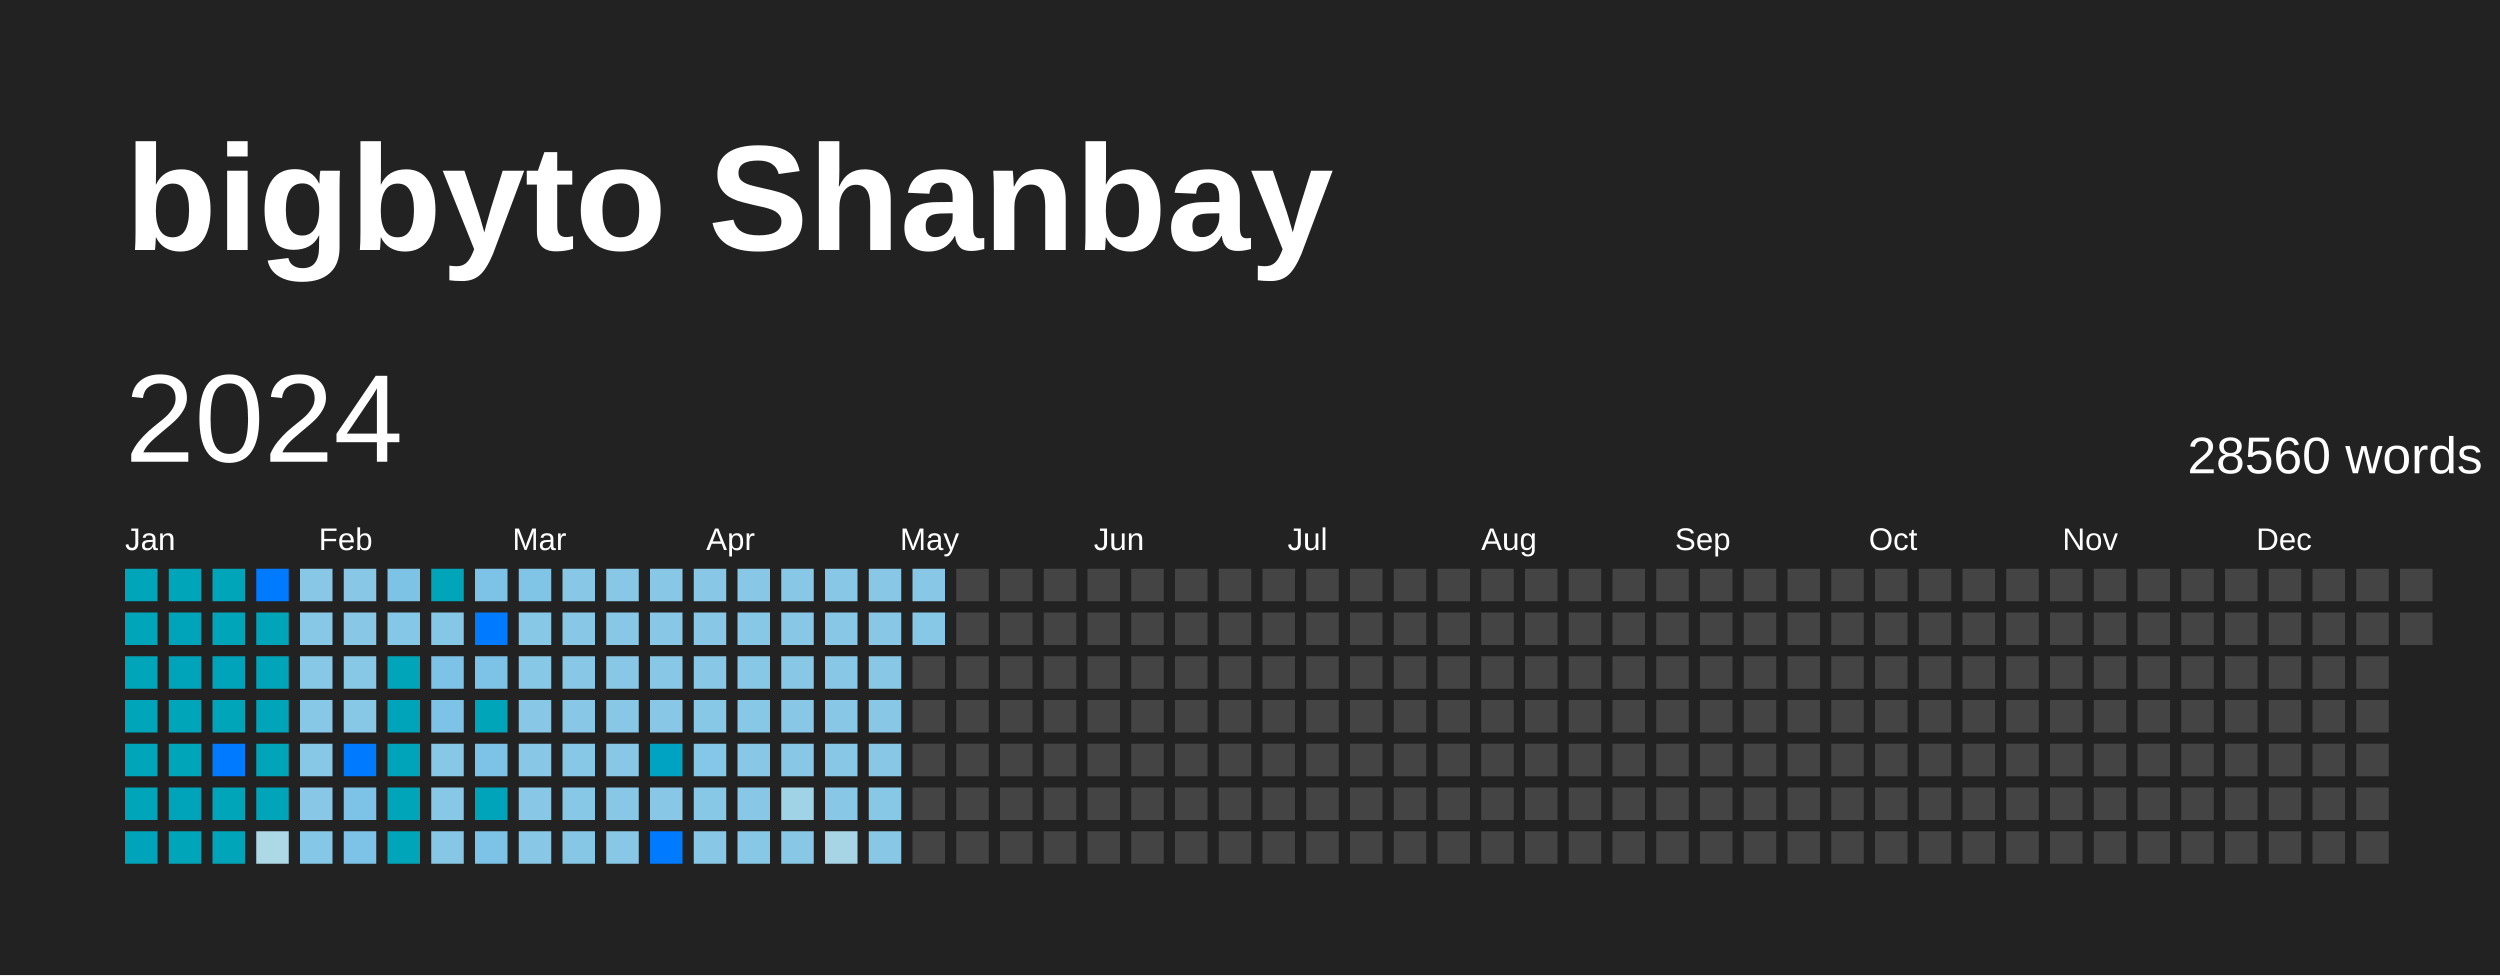
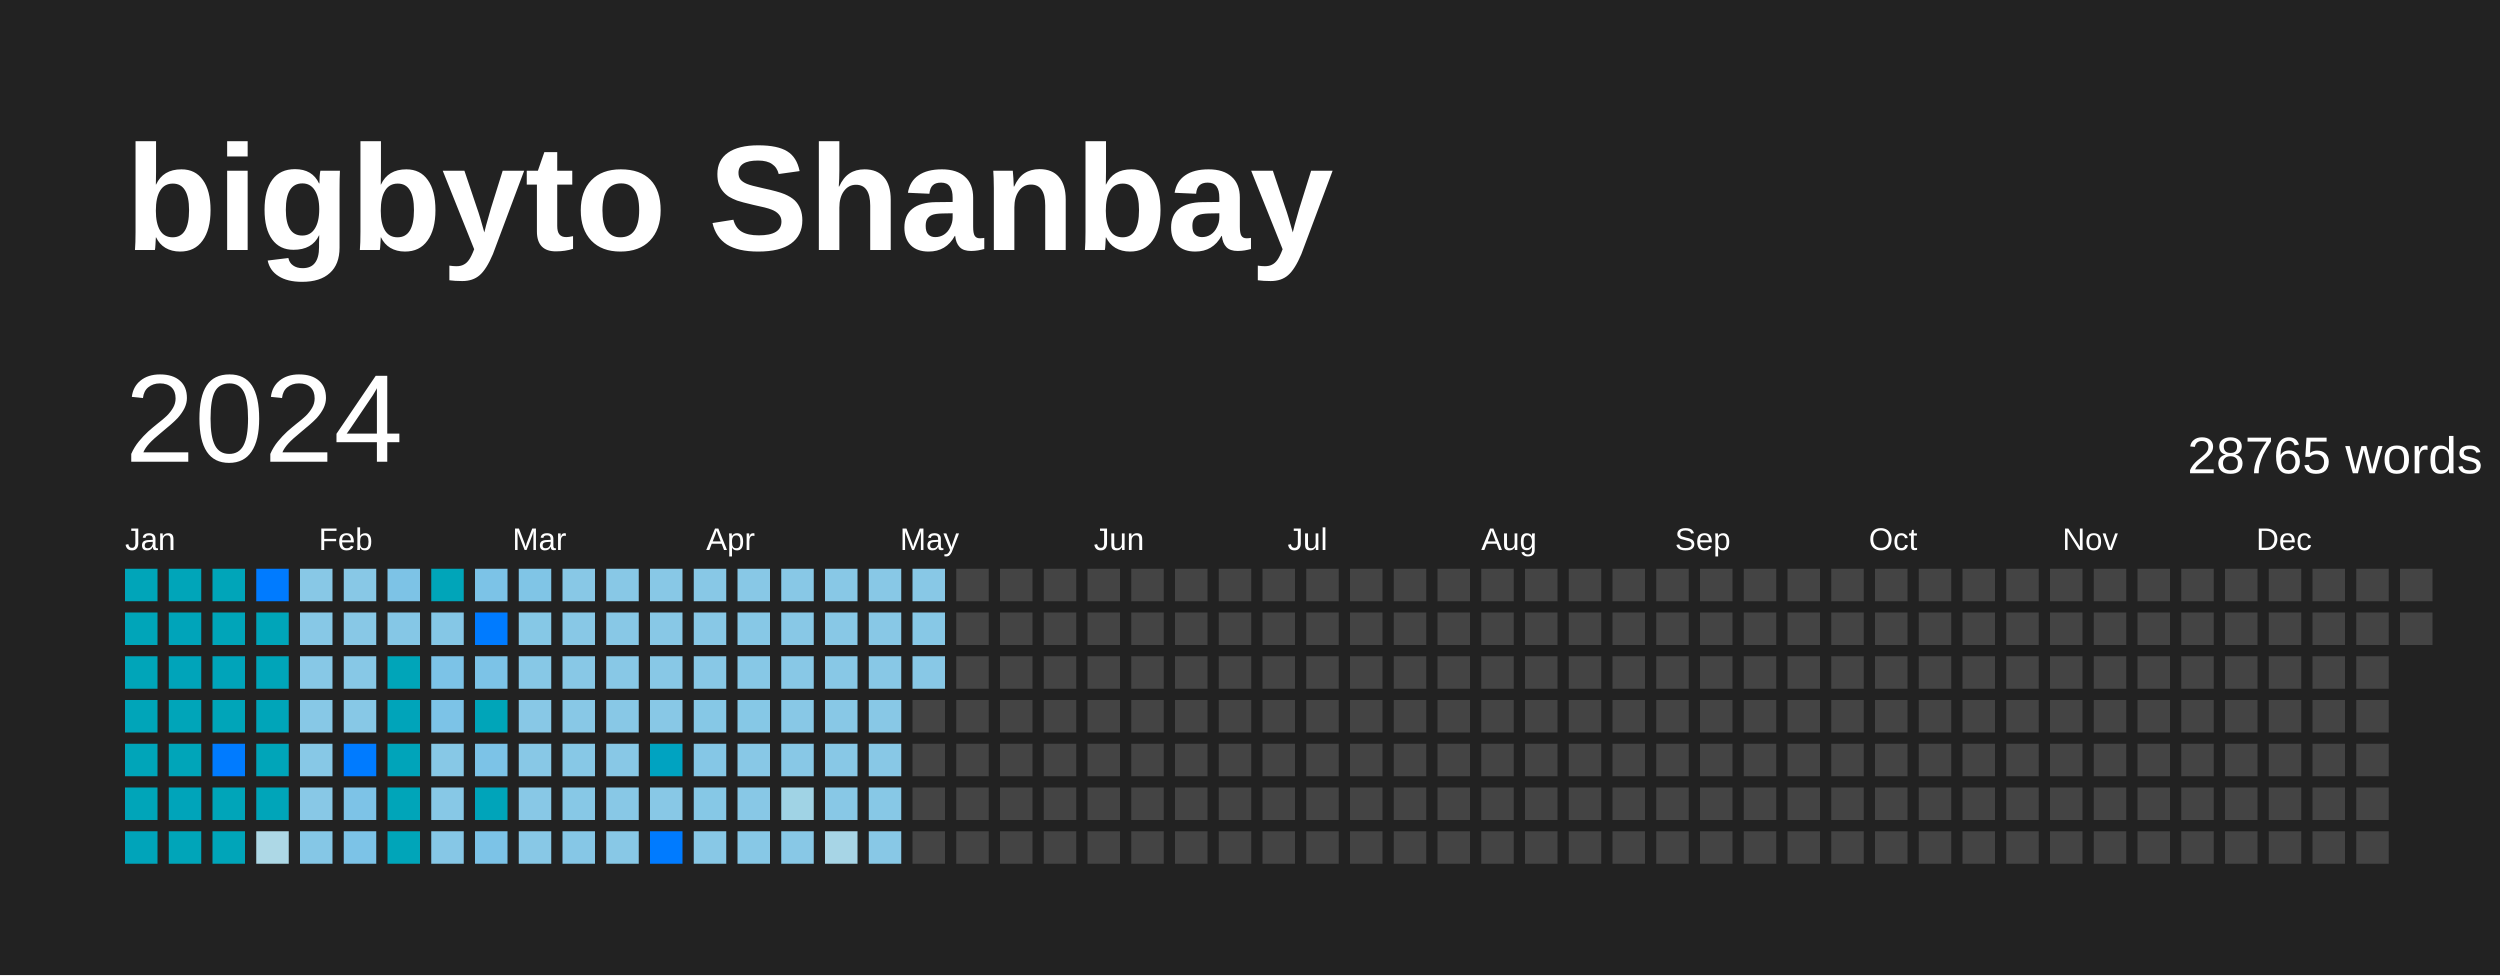
<svg xmlns="http://www.w3.org/2000/svg" baseProfile="full" height="78mm" version="1.1" viewBox="0,0,200,78" width="200mm">
  <defs />
  <rect fill="#222222" height="78" width="200" x="0" y="0" />
  <text fill="#FFFFFF" style="font-size:12px; font-family:Arial; font-weight:bold;" x="10" y="20">bigbyto Shanbay</text>
  <text dominant-baseline="hanging" fill="#FFFFFF" style="font-size:10.0px; font-family:Arial;" x="10" y="30">2024</text>
-   <text dominant-baseline="hanging" fill="#FFFFFF" style="font-size:4.125px; font-family:Arial;" x="175" y="35">28560 words</text>
+   <text dominant-baseline="hanging" fill="#FFFFFF" style="font-size:4.125px; font-family:Arial;" x="175" y="35">28765 words</text>
  <text fill="#FFFFFF" style="font-size:2.5px; font-family:Arial" x="10.0" y="44">Jan</text>
  <text fill="#FFFFFF" style="font-size:2.5px; font-family:Arial" x="25.5" y="44">Feb</text>
  <text fill="#FFFFFF" style="font-size:2.5px; font-family:Arial" x="41.0" y="44">Mar</text>
  <text fill="#FFFFFF" style="font-size:2.5px; font-family:Arial" x="56.5" y="44">Apr</text>
  <text fill="#FFFFFF" style="font-size:2.5px; font-family:Arial" x="72.0" y="44">May</text>
  <text fill="#FFFFFF" style="font-size:2.5px; font-family:Arial" x="87.5" y="44">Jun</text>
  <text fill="#FFFFFF" style="font-size:2.5px; font-family:Arial" x="103.0" y="44">Jul</text>
  <text fill="#FFFFFF" style="font-size:2.5px; font-family:Arial" x="118.5" y="44">Aug</text>
  <text fill="#FFFFFF" style="font-size:2.5px; font-family:Arial" x="134.0" y="44">Sep</text>
  <text fill="#FFFFFF" style="font-size:2.5px; font-family:Arial" x="149.5" y="44">Oct</text>
  <text fill="#FFFFFF" style="font-size:2.5px; font-family:Arial" x="165.0" y="44">Nov</text>
  <text fill="#FFFFFF" style="font-size:2.5px; font-family:Arial" x="180.5" y="44">Dec</text>
  <rect fill="#00a5b9" height="2.6" width="2.6" x="10.0" y="45.5" />
  <rect fill="#00a5b9" height="2.6" width="2.6" x="10.0" y="49.0" />
  <rect fill="#00a5b9" height="2.6" width="2.6" x="10.0" y="52.5" />
  <rect fill="#00a5b9" height="2.6" width="2.6" x="10.0" y="56.0" />
  <rect fill="#00a5b9" height="2.6" width="2.6" x="10.0" y="59.5" />
  <rect fill="#00a5b9" height="2.6" width="2.6" x="10.0" y="63.0" />
  <rect fill="#00a4ba" height="2.6" width="2.6" x="10.0" y="66.5" />
  <rect fill="#00a5b9" height="2.6" width="2.6" x="13.5" y="45.5" />
  <rect fill="#00a4ba" height="2.6" width="2.6" x="13.5" y="49.0" />
  <rect fill="#00a4ba" height="2.6" width="2.6" x="13.5" y="52.5" />
  <rect fill="#00a5b9" height="2.6" width="2.6" x="13.5" y="56.0" />
  <rect fill="#00a5b9" height="2.6" width="2.6" x="13.5" y="59.5" />
  <rect fill="#00a4ba" height="2.6" width="2.6" x="13.5" y="63.0" />
  <rect fill="#00a5b9" height="2.6" width="2.6" x="13.5" y="66.5" />
  <rect fill="#00a5b9" height="2.6" width="2.6" x="17.0" y="45.5" />
  <rect fill="#00a5b9" height="2.6" width="2.6" x="17.0" y="49.0" />
  <rect fill="#00a4ba" height="2.6" width="2.6" x="17.0" y="52.5" />
  <rect fill="#00a5b9" height="2.6" width="2.6" x="17.0" y="56.0" />
  <rect fill="#007BFF" height="2.6" width="2.6" x="17.0" y="59.5" />
  <rect fill="#00a5b9" height="2.6" width="2.6" x="17.0" y="63.0" />
  <rect fill="#00a5b9" height="2.6" width="2.6" x="17.0" y="66.5" />
  <rect fill="#007BFF" height="2.6" width="2.6" x="20.5" y="45.5" />
  <rect fill="#00a5b9" height="2.6" width="2.6" x="20.5" y="49.0" />
  <rect fill="#00a5b9" height="2.6" width="2.6" x="20.5" y="52.5" />
  <rect fill="#00a5b9" height="2.6" width="2.6" x="20.5" y="56.0" />
  <rect fill="#00a5b9" height="2.6" width="2.6" x="20.5" y="59.5" />
  <rect fill="#00a5b9" height="2.6" width="2.6" x="20.5" y="63.0" />
  <rect fill="#add8e6" height="2.6" width="2.6" x="20.5" y="66.5" />
  <rect fill="#88c8e6" height="2.6" width="2.6" x="24.0" y="45.5" />
  <rect fill="#87c8e6" height="2.6" width="2.6" x="24.0" y="49.0" />
  <rect fill="#87c8e6" height="2.6" width="2.6" x="24.0" y="52.5" />
  <rect fill="#87c8e6" height="2.6" width="2.6" x="24.0" y="56.0" />
  <rect fill="#87c8e6" height="2.6" width="2.6" x="24.0" y="59.5" />
  <rect fill="#88c8e6" height="2.6" width="2.6" x="24.0" y="63.0" />
  <rect fill="#85c7e6" height="2.6" width="2.6" x="24.0" y="66.5" />
  <rect fill="#88c8e6" height="2.6" width="2.6" x="27.5" y="45.5" />
  <rect fill="#88c8e6" height="2.6" width="2.6" x="27.5" y="49.0" />
  <rect fill="#87c8e6" height="2.6" width="2.6" x="27.5" y="52.5" />
  <rect fill="#87c8e6" height="2.6" width="2.6" x="27.5" y="56.0" />
  <rect fill="#007BFF" height="2.6" width="2.6" x="27.5" y="59.5" />
  <rect fill="#7dc3e7" height="2.6" width="2.6" x="27.5" y="63.0" />
  <rect fill="#7cc3e7" height="2.6" width="2.6" x="27.5" y="66.5" />
  <rect fill="#7dc3e6" height="2.6" width="2.6" x="31.0" y="45.5" />
  <rect fill="#85c7e6" height="2.6" width="2.6" x="31.0" y="49.0" />
  <rect fill="#00a5b9" height="2.6" width="2.6" x="31.0" y="52.5" />
  <rect fill="#00a4ba" height="2.6" width="2.6" x="31.0" y="56.0" />
  <rect fill="#00a4ba" height="2.6" width="2.6" x="31.0" y="59.5" />
  <rect fill="#00a5b9" height="2.6" width="2.6" x="31.0" y="63.0" />
  <rect fill="#00a5b9" height="2.6" width="2.6" x="31.0" y="66.5" />
  <rect fill="#00a5b9" height="2.6" width="2.6" x="34.5" y="45.5" />
  <rect fill="#85c7e6" height="2.6" width="2.6" x="34.5" y="49.0" />
  <rect fill="#7cc3e7" height="2.6" width="2.6" x="34.5" y="52.5" />
  <rect fill="#7cc3e7" height="2.6" width="2.6" x="34.5" y="56.0" />
  <rect fill="#87c8e6" height="2.6" width="2.6" x="34.5" y="59.5" />
  <rect fill="#87c8e6" height="2.6" width="2.6" x="34.5" y="63.0" />
  <rect fill="#86c7e6" height="2.6" width="2.6" x="34.5" y="66.5" />
  <rect fill="#7cc3e7" height="2.6" width="2.6" x="38.0" y="45.5" />
  <rect fill="#007BFF" height="2.6" width="2.6" x="38.0" y="49.0" />
  <rect fill="#7cc3e7" height="2.6" width="2.6" x="38.0" y="52.5" />
  <rect fill="#00a5b9" height="2.6" width="2.6" x="38.0" y="56.0" />
  <rect fill="#7cc3e7" height="2.6" width="2.6" x="38.0" y="59.5" />
  <rect fill="#00a4ba" height="2.6" width="2.6" x="38.0" y="63.0" />
  <rect fill="#7cc3e7" height="2.6" width="2.6" x="38.0" y="66.5" />
  <rect fill="#80c5e6" height="2.6" width="2.6" x="41.5" y="45.5" />
  <rect fill="#86c8e6" height="2.6" width="2.6" x="41.5" y="49.0" />
  <rect fill="#87c8e6" height="2.6" width="2.6" x="41.5" y="52.5" />
  <rect fill="#88c8e6" height="2.6" width="2.6" x="41.5" y="56.0" />
  <rect fill="#88c8e6" height="2.6" width="2.6" x="41.5" y="59.5" />
  <rect fill="#88c8e6" height="2.6" width="2.6" x="41.5" y="63.0" />
  <rect fill="#88c8e6" height="2.6" width="2.6" x="41.5" y="66.5" />
  <rect fill="#88c8e6" height="2.6" width="2.6" x="45.0" y="45.5" />
  <rect fill="#88c8e6" height="2.6" width="2.6" x="45.0" y="49.0" />
  <rect fill="#88c8e6" height="2.6" width="2.6" x="45.0" y="52.5" />
  <rect fill="#88c8e6" height="2.6" width="2.6" x="45.0" y="56.0" />
  <rect fill="#87c8e6" height="2.6" width="2.6" x="45.0" y="59.5" />
  <rect fill="#87c8e6" height="2.6" width="2.6" x="45.0" y="63.0" />
  <rect fill="#86c7e6" height="2.6" width="2.6" x="45.0" y="66.5" />
  <rect fill="#88c8e6" height="2.6" width="2.6" x="48.5" y="45.5" />
  <rect fill="#88c8e6" height="2.6" width="2.6" x="48.5" y="49.0" />
  <rect fill="#88c8e6" height="2.6" width="2.6" x="48.5" y="52.5" />
  <rect fill="#88c8e6" height="2.6" width="2.6" x="48.5" y="56.0" />
  <rect fill="#88c8e6" height="2.6" width="2.6" x="48.5" y="59.5" />
  <rect fill="#88c8e6" height="2.6" width="2.6" x="48.5" y="63.0" />
  <rect fill="#88c8e6" height="2.6" width="2.6" x="48.5" y="66.5" />
  <rect fill="#88c8e6" height="2.6" width="2.6" x="52.0" y="45.5" />
  <rect fill="#88c8e6" height="2.6" width="2.6" x="52.0" y="49.0" />
  <rect fill="#88c8e6" height="2.6" width="2.6" x="52.0" y="52.5" />
  <rect fill="#88c8e6" height="2.6" width="2.6" x="52.0" y="56.0" />
  <rect fill="#00a3c1" height="2.6" width="2.6" x="52.0" y="59.5" />
  <rect fill="#88c8e6" height="2.6" width="2.6" x="52.0" y="63.0" />
  <rect fill="#007BFF" height="2.6" width="2.6" x="52.0" y="66.5" />
  <rect fill="#88c8e6" height="2.6" width="2.6" x="55.5" y="45.5" />
  <rect fill="#88c8e6" height="2.6" width="2.6" x="55.5" y="49.0" />
  <rect fill="#88c8e6" height="2.6" width="2.6" x="55.5" y="52.5" />
  <rect fill="#86c8e6" height="2.6" width="2.6" x="55.5" y="56.0" />
  <rect fill="#85c7e6" height="2.6" width="2.6" x="55.5" y="59.5" />
  <rect fill="#86c8e6" height="2.6" width="2.6" x="55.5" y="63.0" />
  <rect fill="#88c8e6" height="2.6" width="2.6" x="55.5" y="66.5" />
  <rect fill="#88c8e6" height="2.6" width="2.6" x="59.0" y="45.5" />
  <rect fill="#87c8e6" height="2.6" width="2.6" x="59.0" y="49.0" />
  <rect fill="#87c8e6" height="2.6" width="2.6" x="59.0" y="52.5" />
  <rect fill="#86c8e6" height="2.6" width="2.6" x="59.0" y="56.0" />
  <rect fill="#88c8e6" height="2.6" width="2.6" x="59.0" y="59.5" />
  <rect fill="#88c8e6" height="2.6" width="2.6" x="59.0" y="63.0" />
  <rect fill="#87c8e6" height="2.6" width="2.6" x="59.0" y="66.5" />
  <rect fill="#88c8e6" height="2.6" width="2.6" x="62.5" y="45.5" />
  <rect fill="#88c8e6" height="2.6" width="2.6" x="62.5" y="49.0" />
  <rect fill="#88c8e6" height="2.6" width="2.6" x="62.5" y="52.5" />
  <rect fill="#88c8e6" height="2.6" width="2.6" x="62.5" y="56.0" />
  <rect fill="#88c8e6" height="2.6" width="2.6" x="62.5" y="59.5" />
  <rect fill="#a0d3e5" height="2.6" width="2.6" x="62.5" y="63.0" />
  <rect fill="#88c8e6" height="2.6" width="2.6" x="62.5" y="66.5" />
  <rect fill="#88c8e6" height="2.6" width="2.6" x="66.0" y="45.5" />
  <rect fill="#88c8e6" height="2.6" width="2.6" x="66.0" y="49.0" />
  <rect fill="#88c8e6" height="2.6" width="2.6" x="66.0" y="52.5" />
  <rect fill="#88c8e6" height="2.6" width="2.6" x="66.0" y="56.0" />
  <rect fill="#88c8e6" height="2.6" width="2.6" x="66.0" y="59.5" />
  <rect fill="#88c8e6" height="2.6" width="2.6" x="66.0" y="63.0" />
  <rect fill="#a7d5e6" height="2.6" width="2.6" x="66.0" y="66.5" />
  <rect fill="#88c8e6" height="2.6" width="2.6" x="69.5" y="45.5" />
  <rect fill="#88c8e6" height="2.6" width="2.6" x="69.5" y="49.0" />
  <rect fill="#88c8e6" height="2.6" width="2.6" x="69.5" y="52.5" />
  <rect fill="#88c8e6" height="2.6" width="2.6" x="69.5" y="56.0" />
  <rect fill="#88c8e6" height="2.6" width="2.6" x="69.5" y="59.5" />
  <rect fill="#87c8e6" height="2.6" width="2.6" x="69.5" y="63.0" />
  <rect fill="#88c8e6" height="2.6" width="2.6" x="69.5" y="66.5" />
  <rect fill="#88c8e6" height="2.6" width="2.6" x="73.0" y="45.5" />
  <rect fill="#87c8e6" height="2.6" width="2.6" x="73.0" y="49.0" />
-   <rect fill="#444444" height="2.6" width="2.6" x="73.0" y="52.5" />
+   <rect fill="#88c8e6" height="2.6" width="2.6" x="73.0" y="52.5" />
  <rect fill="#444444" height="2.6" width="2.6" x="73.0" y="56.0" />
  <rect fill="#444444" height="2.6" width="2.6" x="73.0" y="59.5" />
  <rect fill="#444444" height="2.6" width="2.6" x="73.0" y="63.0" />
  <rect fill="#444444" height="2.6" width="2.6" x="73.0" y="66.5" />
  <rect fill="#444444" height="2.6" width="2.6" x="76.5" y="45.5" />
  <rect fill="#444444" height="2.6" width="2.6" x="76.5" y="49.0" />
  <rect fill="#444444" height="2.6" width="2.6" x="76.5" y="52.5" />
  <rect fill="#444444" height="2.6" width="2.6" x="76.5" y="56.0" />
  <rect fill="#444444" height="2.6" width="2.6" x="76.5" y="59.5" />
  <rect fill="#444444" height="2.6" width="2.6" x="76.5" y="63.0" />
  <rect fill="#444444" height="2.6" width="2.6" x="76.5" y="66.5" />
  <rect fill="#444444" height="2.6" width="2.6" x="80.0" y="45.5" />
  <rect fill="#444444" height="2.6" width="2.6" x="80.0" y="49.0" />
  <rect fill="#444444" height="2.6" width="2.6" x="80.0" y="52.5" />
  <rect fill="#444444" height="2.6" width="2.6" x="80.0" y="56.0" />
  <rect fill="#444444" height="2.6" width="2.6" x="80.0" y="59.5" />
  <rect fill="#444444" height="2.6" width="2.6" x="80.0" y="63.0" />
  <rect fill="#444444" height="2.6" width="2.6" x="80.0" y="66.5" />
  <rect fill="#444444" height="2.6" width="2.6" x="83.5" y="45.5" />
  <rect fill="#444444" height="2.6" width="2.6" x="83.5" y="49.0" />
  <rect fill="#444444" height="2.6" width="2.6" x="83.5" y="52.5" />
  <rect fill="#444444" height="2.6" width="2.6" x="83.5" y="56.0" />
  <rect fill="#444444" height="2.6" width="2.6" x="83.5" y="59.5" />
  <rect fill="#444444" height="2.6" width="2.6" x="83.5" y="63.0" />
  <rect fill="#444444" height="2.6" width="2.6" x="83.5" y="66.5" />
  <rect fill="#444444" height="2.6" width="2.6" x="87.0" y="45.5" />
  <rect fill="#444444" height="2.6" width="2.6" x="87.0" y="49.0" />
  <rect fill="#444444" height="2.6" width="2.6" x="87.0" y="52.5" />
  <rect fill="#444444" height="2.6" width="2.6" x="87.0" y="56.0" />
  <rect fill="#444444" height="2.6" width="2.6" x="87.0" y="59.5" />
  <rect fill="#444444" height="2.6" width="2.6" x="87.0" y="63.0" />
  <rect fill="#444444" height="2.6" width="2.6" x="87.0" y="66.5" />
  <rect fill="#444444" height="2.6" width="2.6" x="90.5" y="45.5" />
  <rect fill="#444444" height="2.6" width="2.6" x="90.5" y="49.0" />
  <rect fill="#444444" height="2.6" width="2.6" x="90.5" y="52.5" />
  <rect fill="#444444" height="2.6" width="2.6" x="90.5" y="56.0" />
  <rect fill="#444444" height="2.6" width="2.6" x="90.5" y="59.5" />
  <rect fill="#444444" height="2.6" width="2.6" x="90.5" y="63.0" />
  <rect fill="#444444" height="2.6" width="2.6" x="90.5" y="66.5" />
  <rect fill="#444444" height="2.6" width="2.6" x="94.0" y="45.5" />
  <rect fill="#444444" height="2.6" width="2.6" x="94.0" y="49.0" />
  <rect fill="#444444" height="2.6" width="2.6" x="94.0" y="52.5" />
  <rect fill="#444444" height="2.6" width="2.6" x="94.0" y="56.0" />
  <rect fill="#444444" height="2.6" width="2.6" x="94.0" y="59.5" />
  <rect fill="#444444" height="2.6" width="2.6" x="94.0" y="63.0" />
  <rect fill="#444444" height="2.6" width="2.6" x="94.0" y="66.5" />
  <rect fill="#444444" height="2.6" width="2.6" x="97.5" y="45.5" />
  <rect fill="#444444" height="2.6" width="2.6" x="97.5" y="49.0" />
  <rect fill="#444444" height="2.6" width="2.6" x="97.5" y="52.5" />
  <rect fill="#444444" height="2.6" width="2.6" x="97.5" y="56.0" />
  <rect fill="#444444" height="2.6" width="2.6" x="97.5" y="59.5" />
  <rect fill="#444444" height="2.6" width="2.6" x="97.5" y="63.0" />
  <rect fill="#444444" height="2.6" width="2.6" x="97.5" y="66.5" />
  <rect fill="#444444" height="2.6" width="2.6" x="101.0" y="45.5" />
  <rect fill="#444444" height="2.6" width="2.6" x="101.0" y="49.0" />
  <rect fill="#444444" height="2.6" width="2.6" x="101.0" y="52.5" />
  <rect fill="#444444" height="2.6" width="2.6" x="101.0" y="56.0" />
  <rect fill="#444444" height="2.6" width="2.6" x="101.0" y="59.5" />
  <rect fill="#444444" height="2.6" width="2.6" x="101.0" y="63.0" />
  <rect fill="#444444" height="2.6" width="2.6" x="101.0" y="66.5" />
  <rect fill="#444444" height="2.6" width="2.6" x="104.5" y="45.5" />
  <rect fill="#444444" height="2.6" width="2.6" x="104.5" y="49.0" />
  <rect fill="#444444" height="2.6" width="2.6" x="104.5" y="52.5" />
  <rect fill="#444444" height="2.6" width="2.6" x="104.5" y="56.0" />
  <rect fill="#444444" height="2.6" width="2.6" x="104.5" y="59.5" />
  <rect fill="#444444" height="2.6" width="2.6" x="104.5" y="63.0" />
  <rect fill="#444444" height="2.6" width="2.6" x="104.5" y="66.5" />
  <rect fill="#444444" height="2.6" width="2.6" x="108.0" y="45.5" />
  <rect fill="#444444" height="2.6" width="2.6" x="108.0" y="49.0" />
  <rect fill="#444444" height="2.6" width="2.6" x="108.0" y="52.5" />
  <rect fill="#444444" height="2.6" width="2.6" x="108.0" y="56.0" />
  <rect fill="#444444" height="2.6" width="2.6" x="108.0" y="59.5" />
  <rect fill="#444444" height="2.6" width="2.6" x="108.0" y="63.0" />
  <rect fill="#444444" height="2.6" width="2.6" x="108.0" y="66.5" />
  <rect fill="#444444" height="2.6" width="2.6" x="111.5" y="45.5" />
  <rect fill="#444444" height="2.6" width="2.6" x="111.5" y="49.0" />
  <rect fill="#444444" height="2.6" width="2.6" x="111.5" y="52.5" />
  <rect fill="#444444" height="2.6" width="2.6" x="111.5" y="56.0" />
  <rect fill="#444444" height="2.6" width="2.6" x="111.5" y="59.5" />
  <rect fill="#444444" height="2.6" width="2.6" x="111.5" y="63.0" />
  <rect fill="#444444" height="2.6" width="2.6" x="111.5" y="66.5" />
  <rect fill="#444444" height="2.6" width="2.6" x="115.0" y="45.5" />
  <rect fill="#444444" height="2.6" width="2.6" x="115.0" y="49.0" />
  <rect fill="#444444" height="2.6" width="2.6" x="115.0" y="52.5" />
  <rect fill="#444444" height="2.6" width="2.6" x="115.0" y="56.0" />
  <rect fill="#444444" height="2.6" width="2.6" x="115.0" y="59.5" />
  <rect fill="#444444" height="2.6" width="2.6" x="115.0" y="63.0" />
  <rect fill="#444444" height="2.6" width="2.6" x="115.0" y="66.5" />
  <rect fill="#444444" height="2.6" width="2.6" x="118.5" y="45.5" />
  <rect fill="#444444" height="2.6" width="2.6" x="118.5" y="49.0" />
  <rect fill="#444444" height="2.6" width="2.6" x="118.5" y="52.5" />
  <rect fill="#444444" height="2.6" width="2.6" x="118.5" y="56.0" />
  <rect fill="#444444" height="2.6" width="2.6" x="118.5" y="59.5" />
  <rect fill="#444444" height="2.6" width="2.6" x="118.5" y="63.0" />
  <rect fill="#444444" height="2.6" width="2.6" x="118.5" y="66.5" />
  <rect fill="#444444" height="2.6" width="2.6" x="122.0" y="45.5" />
  <rect fill="#444444" height="2.6" width="2.6" x="122.0" y="49.0" />
  <rect fill="#444444" height="2.6" width="2.6" x="122.0" y="52.5" />
  <rect fill="#444444" height="2.6" width="2.6" x="122.0" y="56.0" />
  <rect fill="#444444" height="2.6" width="2.6" x="122.0" y="59.5" />
  <rect fill="#444444" height="2.6" width="2.6" x="122.0" y="63.0" />
  <rect fill="#444444" height="2.6" width="2.6" x="122.0" y="66.5" />
  <rect fill="#444444" height="2.6" width="2.6" x="125.5" y="45.5" />
  <rect fill="#444444" height="2.6" width="2.6" x="125.5" y="49.0" />
  <rect fill="#444444" height="2.6" width="2.6" x="125.5" y="52.5" />
  <rect fill="#444444" height="2.6" width="2.6" x="125.5" y="56.0" />
  <rect fill="#444444" height="2.6" width="2.6" x="125.5" y="59.5" />
  <rect fill="#444444" height="2.6" width="2.6" x="125.5" y="63.0" />
  <rect fill="#444444" height="2.6" width="2.6" x="125.5" y="66.5" />
  <rect fill="#444444" height="2.6" width="2.6" x="129.0" y="45.5" />
  <rect fill="#444444" height="2.6" width="2.6" x="129.0" y="49.0" />
  <rect fill="#444444" height="2.6" width="2.6" x="129.0" y="52.5" />
  <rect fill="#444444" height="2.6" width="2.6" x="129.0" y="56.0" />
  <rect fill="#444444" height="2.6" width="2.6" x="129.0" y="59.5" />
  <rect fill="#444444" height="2.6" width="2.6" x="129.0" y="63.0" />
  <rect fill="#444444" height="2.6" width="2.6" x="129.0" y="66.5" />
  <rect fill="#444444" height="2.6" width="2.6" x="132.5" y="45.5" />
  <rect fill="#444444" height="2.6" width="2.6" x="132.5" y="49.0" />
  <rect fill="#444444" height="2.6" width="2.6" x="132.5" y="52.5" />
  <rect fill="#444444" height="2.6" width="2.6" x="132.5" y="56.0" />
  <rect fill="#444444" height="2.6" width="2.6" x="132.5" y="59.5" />
  <rect fill="#444444" height="2.6" width="2.6" x="132.5" y="63.0" />
  <rect fill="#444444" height="2.6" width="2.6" x="132.5" y="66.5" />
  <rect fill="#444444" height="2.6" width="2.6" x="136.0" y="45.5" />
  <rect fill="#444444" height="2.6" width="2.6" x="136.0" y="49.0" />
  <rect fill="#444444" height="2.6" width="2.6" x="136.0" y="52.5" />
  <rect fill="#444444" height="2.6" width="2.6" x="136.0" y="56.0" />
  <rect fill="#444444" height="2.6" width="2.6" x="136.0" y="59.5" />
  <rect fill="#444444" height="2.6" width="2.6" x="136.0" y="63.0" />
  <rect fill="#444444" height="2.6" width="2.6" x="136.0" y="66.5" />
  <rect fill="#444444" height="2.6" width="2.6" x="139.5" y="45.5" />
  <rect fill="#444444" height="2.6" width="2.6" x="139.5" y="49.0" />
  <rect fill="#444444" height="2.6" width="2.6" x="139.5" y="52.5" />
  <rect fill="#444444" height="2.6" width="2.6" x="139.5" y="56.0" />
  <rect fill="#444444" height="2.6" width="2.6" x="139.5" y="59.5" />
  <rect fill="#444444" height="2.6" width="2.6" x="139.5" y="63.0" />
  <rect fill="#444444" height="2.6" width="2.6" x="139.5" y="66.5" />
  <rect fill="#444444" height="2.6" width="2.6" x="143.0" y="45.5" />
  <rect fill="#444444" height="2.6" width="2.6" x="143.0" y="49.0" />
  <rect fill="#444444" height="2.6" width="2.6" x="143.0" y="52.5" />
  <rect fill="#444444" height="2.6" width="2.6" x="143.0" y="56.0" />
  <rect fill="#444444" height="2.6" width="2.6" x="143.0" y="59.5" />
  <rect fill="#444444" height="2.6" width="2.6" x="143.0" y="63.0" />
  <rect fill="#444444" height="2.6" width="2.6" x="143.0" y="66.5" />
  <rect fill="#444444" height="2.6" width="2.6" x="146.5" y="45.5" />
  <rect fill="#444444" height="2.6" width="2.6" x="146.5" y="49.0" />
  <rect fill="#444444" height="2.6" width="2.6" x="146.5" y="52.5" />
  <rect fill="#444444" height="2.6" width="2.6" x="146.5" y="56.0" />
  <rect fill="#444444" height="2.6" width="2.6" x="146.5" y="59.5" />
  <rect fill="#444444" height="2.6" width="2.6" x="146.5" y="63.0" />
  <rect fill="#444444" height="2.6" width="2.6" x="146.5" y="66.5" />
  <rect fill="#444444" height="2.6" width="2.6" x="150.0" y="45.5" />
  <rect fill="#444444" height="2.6" width="2.6" x="150.0" y="49.0" />
  <rect fill="#444444" height="2.6" width="2.6" x="150.0" y="52.5" />
  <rect fill="#444444" height="2.6" width="2.6" x="150.0" y="56.0" />
  <rect fill="#444444" height="2.6" width="2.6" x="150.0" y="59.5" />
  <rect fill="#444444" height="2.6" width="2.6" x="150.0" y="63.0" />
  <rect fill="#444444" height="2.6" width="2.6" x="150.0" y="66.5" />
  <rect fill="#444444" height="2.6" width="2.6" x="153.5" y="45.5" />
  <rect fill="#444444" height="2.6" width="2.6" x="153.5" y="49.0" />
  <rect fill="#444444" height="2.6" width="2.6" x="153.5" y="52.5" />
  <rect fill="#444444" height="2.6" width="2.6" x="153.5" y="56.0" />
  <rect fill="#444444" height="2.6" width="2.6" x="153.5" y="59.5" />
  <rect fill="#444444" height="2.6" width="2.6" x="153.5" y="63.0" />
  <rect fill="#444444" height="2.6" width="2.6" x="153.5" y="66.5" />
  <rect fill="#444444" height="2.6" width="2.6" x="157.0" y="45.5" />
  <rect fill="#444444" height="2.6" width="2.6" x="157.0" y="49.0" />
  <rect fill="#444444" height="2.6" width="2.6" x="157.0" y="52.5" />
  <rect fill="#444444" height="2.6" width="2.6" x="157.0" y="56.0" />
  <rect fill="#444444" height="2.6" width="2.6" x="157.0" y="59.5" />
  <rect fill="#444444" height="2.6" width="2.6" x="157.0" y="63.0" />
  <rect fill="#444444" height="2.6" width="2.6" x="157.0" y="66.5" />
  <rect fill="#444444" height="2.6" width="2.6" x="160.5" y="45.5" />
  <rect fill="#444444" height="2.6" width="2.6" x="160.5" y="49.0" />
  <rect fill="#444444" height="2.6" width="2.6" x="160.5" y="52.5" />
  <rect fill="#444444" height="2.6" width="2.6" x="160.5" y="56.0" />
  <rect fill="#444444" height="2.6" width="2.6" x="160.5" y="59.5" />
  <rect fill="#444444" height="2.6" width="2.6" x="160.5" y="63.0" />
  <rect fill="#444444" height="2.6" width="2.6" x="160.5" y="66.5" />
  <rect fill="#444444" height="2.6" width="2.6" x="164.0" y="45.5" />
  <rect fill="#444444" height="2.6" width="2.6" x="164.0" y="49.0" />
  <rect fill="#444444" height="2.6" width="2.6" x="164.0" y="52.5" />
  <rect fill="#444444" height="2.6" width="2.6" x="164.0" y="56.0" />
  <rect fill="#444444" height="2.6" width="2.6" x="164.0" y="59.5" />
  <rect fill="#444444" height="2.6" width="2.6" x="164.0" y="63.0" />
  <rect fill="#444444" height="2.6" width="2.6" x="164.0" y="66.5" />
  <rect fill="#444444" height="2.6" width="2.6" x="167.5" y="45.5" />
  <rect fill="#444444" height="2.6" width="2.6" x="167.5" y="49.0" />
  <rect fill="#444444" height="2.6" width="2.6" x="167.5" y="52.5" />
  <rect fill="#444444" height="2.6" width="2.6" x="167.5" y="56.0" />
  <rect fill="#444444" height="2.6" width="2.6" x="167.5" y="59.5" />
  <rect fill="#444444" height="2.6" width="2.6" x="167.5" y="63.0" />
  <rect fill="#444444" height="2.6" width="2.6" x="167.5" y="66.5" />
  <rect fill="#444444" height="2.6" width="2.6" x="171.0" y="45.5" />
  <rect fill="#444444" height="2.6" width="2.6" x="171.0" y="49.0" />
  <rect fill="#444444" height="2.6" width="2.6" x="171.0" y="52.5" />
  <rect fill="#444444" height="2.6" width="2.6" x="171.0" y="56.0" />
  <rect fill="#444444" height="2.6" width="2.6" x="171.0" y="59.5" />
  <rect fill="#444444" height="2.6" width="2.6" x="171.0" y="63.0" />
  <rect fill="#444444" height="2.6" width="2.6" x="171.0" y="66.5" />
  <rect fill="#444444" height="2.6" width="2.6" x="174.5" y="45.5" />
  <rect fill="#444444" height="2.6" width="2.6" x="174.5" y="49.0" />
  <rect fill="#444444" height="2.6" width="2.6" x="174.5" y="52.5" />
  <rect fill="#444444" height="2.6" width="2.6" x="174.5" y="56.0" />
  <rect fill="#444444" height="2.6" width="2.6" x="174.5" y="59.5" />
  <rect fill="#444444" height="2.6" width="2.6" x="174.5" y="63.0" />
  <rect fill="#444444" height="2.6" width="2.6" x="174.5" y="66.5" />
  <rect fill="#444444" height="2.6" width="2.6" x="178.0" y="45.5" />
  <rect fill="#444444" height="2.6" width="2.6" x="178.0" y="49.0" />
  <rect fill="#444444" height="2.6" width="2.6" x="178.0" y="52.5" />
  <rect fill="#444444" height="2.6" width="2.6" x="178.0" y="56.0" />
  <rect fill="#444444" height="2.6" width="2.6" x="178.0" y="59.5" />
  <rect fill="#444444" height="2.6" width="2.6" x="178.0" y="63.0" />
  <rect fill="#444444" height="2.6" width="2.6" x="178.0" y="66.5" />
  <rect fill="#444444" height="2.6" width="2.6" x="181.5" y="45.5" />
  <rect fill="#444444" height="2.6" width="2.6" x="181.5" y="49.0" />
  <rect fill="#444444" height="2.6" width="2.6" x="181.5" y="52.5" />
  <rect fill="#444444" height="2.6" width="2.6" x="181.5" y="56.0" />
  <rect fill="#444444" height="2.6" width="2.6" x="181.5" y="59.5" />
  <rect fill="#444444" height="2.6" width="2.6" x="181.5" y="63.0" />
  <rect fill="#444444" height="2.6" width="2.6" x="181.5" y="66.5" />
  <rect fill="#444444" height="2.6" width="2.6" x="185.0" y="45.5" />
  <rect fill="#444444" height="2.6" width="2.6" x="185.0" y="49.0" />
  <rect fill="#444444" height="2.6" width="2.6" x="185.0" y="52.5" />
  <rect fill="#444444" height="2.6" width="2.6" x="185.0" y="56.0" />
  <rect fill="#444444" height="2.6" width="2.6" x="185.0" y="59.5" />
  <rect fill="#444444" height="2.6" width="2.6" x="185.0" y="63.0" />
  <rect fill="#444444" height="2.6" width="2.6" x="185.0" y="66.5" />
  <rect fill="#444444" height="2.6" width="2.6" x="188.5" y="45.5" />
  <rect fill="#444444" height="2.6" width="2.6" x="188.5" y="49.0" />
  <rect fill="#444444" height="2.6" width="2.6" x="188.5" y="52.5" />
  <rect fill="#444444" height="2.6" width="2.6" x="188.5" y="56.0" />
  <rect fill="#444444" height="2.6" width="2.6" x="188.5" y="59.5" />
  <rect fill="#444444" height="2.6" width="2.6" x="188.5" y="63.0" />
  <rect fill="#444444" height="2.6" width="2.6" x="188.5" y="66.5" />
  <rect fill="#444444" height="2.6" width="2.6" x="192.0" y="45.5" />
  <rect fill="#444444" height="2.6" width="2.6" x="192.0" y="49.0" />
</svg>
